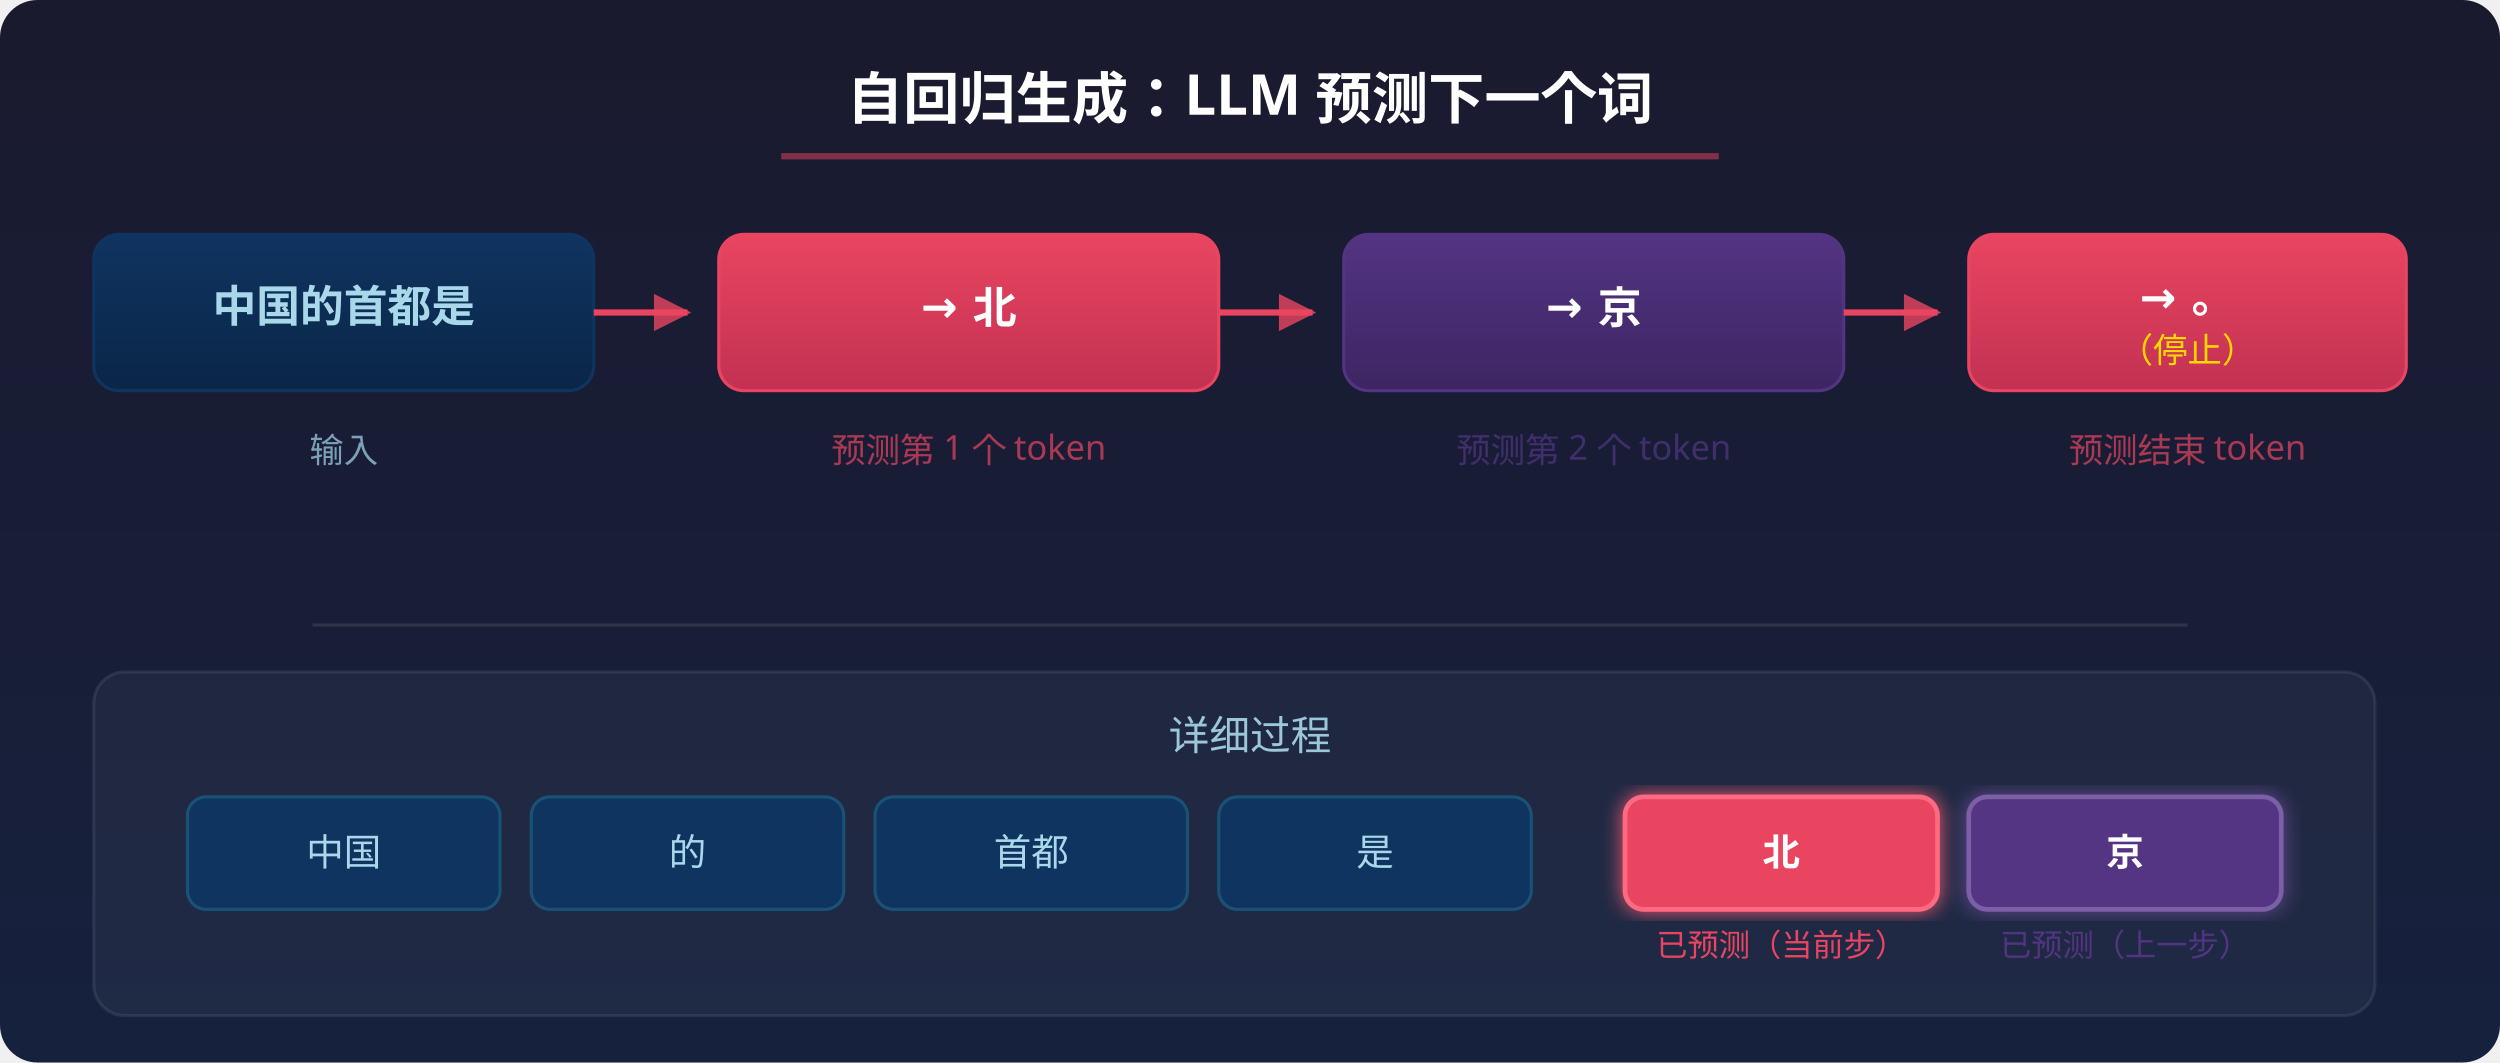
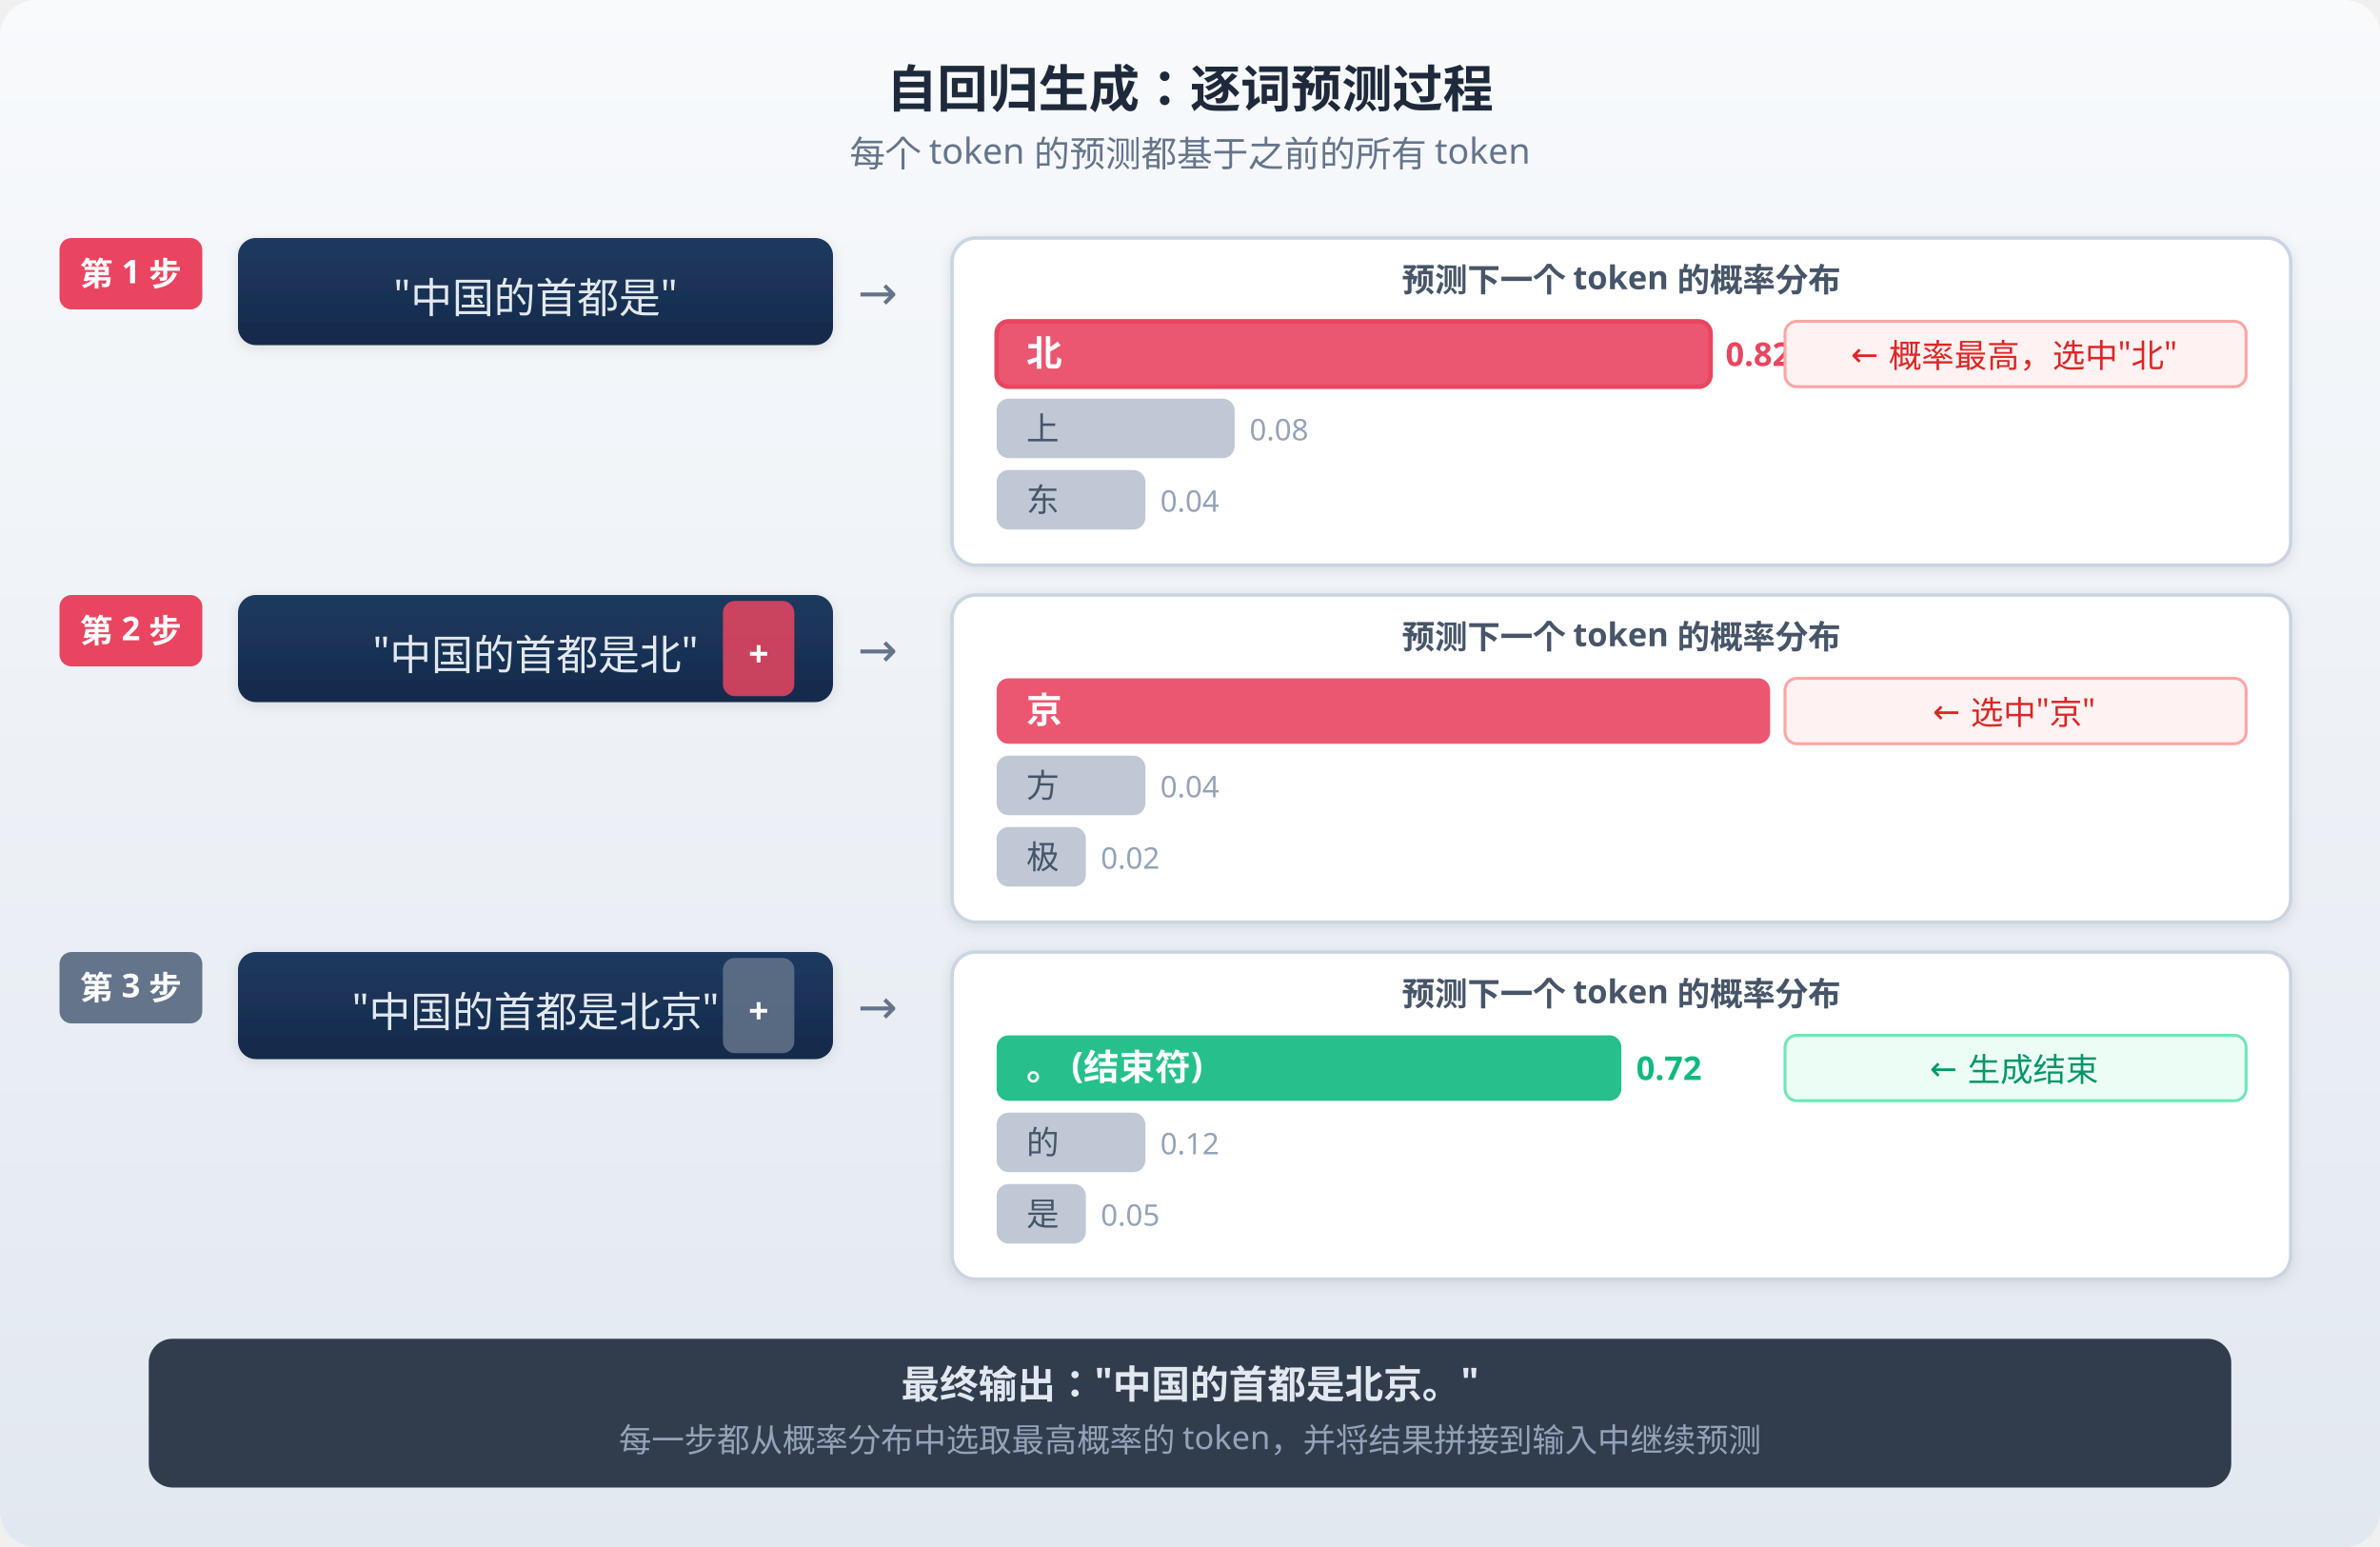
- <svg xmlns="http://www.w3.org/2000/svg" viewBox="0 0 800 340" font-family="'PingFang SC', 'Microsoft YaHei', sans-serif">
+ <svg xmlns="http://www.w3.org/2000/svg" viewBox="0 0 800 520" width="800" height="520" font-family="'PingFang SC', 'Microsoft YaHei', 'Segoe UI', sans-serif">
  <defs>
    <linearGradient id="bg" x1="0" y1="0" x2="0" y2="1">
-       <stop offset="0%" stop-color="#1a1a2e" />
-       <stop offset="100%" stop-color="#16213e" />
+       <stop offset="0%" stop-color="#f8fafc" />
+       <stop offset="100%" stop-color="#e2e8f0" />
    </linearGradient>
-     <linearGradient id="box1" x1="0" y1="0" x2="0" y2="1">
+     <linearGradient id="contextGrad" x1="0" y1="0" x2="0" y2="1">
+       <stop offset="0%" stop-color="#1e3a5f" />
+       <stop offset="100%" stop-color="#15294a" />
+     </linearGradient>
+     <linearGradient id="predGrad" x1="0" y1="0" x2="0" y2="1">
      <stop offset="0%" stop-color="#e94560" />
      <stop offset="100%" stop-color="#c23152" />
    </linearGradient>
-     <linearGradient id="box2" x1="0" y1="0" x2="0" y2="1">
-       <stop offset="0%" stop-color="#0f3460" />
-       <stop offset="100%" stop-color="#0a2647" />
-     </linearGradient>
-     <linearGradient id="box3" x1="0" y1="0" x2="0" y2="1">
-       <stop offset="0%" stop-color="#533483" />
-       <stop offset="100%" stop-color="#3d2563" />
-     </linearGradient>
-     <linearGradient id="box4" x1="0" y1="0" x2="0" y2="1">
-       <stop offset="0%" stop-color="#e94560" />
-       <stop offset="100%" stop-color="#c23152" />
-     </linearGradient>
-     <filter id="glow">
-       <feGaussianBlur stdDeviation="3" result="blur" />
-       <feMerge>
-         <feMergeNode in="blur" />
-         <feMergeNode in="SourceGraphic" />
-       </feMerge>
+     <filter id="shadow" x="-2" y="-2" width="4" height="4">
+       <feDropShadow dx="0" dy="1" stdDeviation="2" flood-color="#000" flood-opacity="0.1" />
    </filter>
-     <marker id="arrow" viewBox="0 0 10 10" refX="9" refY="5" markerWidth="6" markerHeight="6" orient="auto">
-       <path d="M 0 0 L 10 5 L 0 10 z" fill="#e94560" opacity="0.8" />
-     </marker>
  </defs>
-   <rect width="800" height="340" fill="url(#bg)" rx="12" />
-   <text x="400" y="38" text-anchor="middle" fill="#ffffff" font-size="18" font-weight="bold">自回归生成：LLM 预测下一个词</text>
-   <line x1="250" y1="50" x2="550" y2="50" stroke="#e94560" stroke-width="2" opacity="0.5" />
-   <rect x="30" y="75" width="160" height="50" rx="8" fill="url(#box2)" stroke="#0f3460" stroke-width="1" />
-   <text x="110" y="103" text-anchor="middle" fill="#a8d8ea" font-size="14" font-weight="bold">中国的首都是</text>
-   <line x1="190" y1="100" x2="220" y2="100" stroke="#e94560" stroke-width="2" marker-end="url(#arrow)" />
-   <rect x="230" y="75" width="160" height="50" rx="8" fill="url(#box1)" stroke="#e94560" stroke-width="1" />
-   <text x="310" y="103" text-anchor="middle" fill="#ffffff" font-size="14" font-weight="bold">→ 北</text>
-   <line x1="390" y1="100" x2="420" y2="100" stroke="#e94560" stroke-width="2" marker-end="url(#arrow)" />
-   <rect x="430" y="75" width="160" height="50" rx="8" fill="url(#box3)" stroke="#533483" stroke-width="1" />
-   <text x="510" y="103" text-anchor="middle" fill="#ffffff" font-size="14" font-weight="bold">→ 京</text>
-   <line x1="590" y1="100" x2="620" y2="100" stroke="#e94560" stroke-width="2" marker-end="url(#arrow)" />
-   <rect x="630" y="75" width="140" height="50" rx="8" fill="url(#box4)" stroke="#e94560" stroke-width="1" />
-   <text x="700" y="100" text-anchor="middle" fill="#ffffff" font-size="14" font-weight="bold">→ 。</text>
-   <text x="700" y="116" text-anchor="middle" fill="#ffd700" font-size="11">（停止）</text>
-   <text x="110" y="148" text-anchor="middle" fill="#a8d8ea" font-size="11" opacity="0.7">输入</text>
-   <text x="310" y="148" text-anchor="middle" fill="#e94560" font-size="11" opacity="0.7">预测第 1 个 token</text>
-   <text x="510" y="148" text-anchor="middle" fill="#533483" font-size="11" opacity="0.7">预测第 2 个 token</text>
-   <text x="700" y="148" text-anchor="middle" fill="#e94560" font-size="11" opacity="0.7">预测结束 token</text>
-   <g transform="translate(0, 180)">
-     <line x1="100" y1="20" x2="700" y2="20" stroke="#ffffff" stroke-width="1" opacity="0.1" />
-     <rect x="30" y="35" width="730" height="110" rx="10" fill="#ffffff" fill-opacity="0.04" stroke="#ffffff" stroke-opacity="0.08" stroke-width="1" />
-     <text x="400" y="60" text-anchor="middle" fill="#a8d8ea" font-size="13" opacity="0.9">详细过程</text>
-     <rect x="60" y="75" width="100" height="36" rx="6" fill="#0f3460" stroke="#1a5276" stroke-width="1" />
-     <text x="110" y="97" text-anchor="middle" fill="#a8d8ea" font-size="12">中国</text>
-     <rect x="170" y="75" width="100" height="36" rx="6" fill="#0f3460" stroke="#1a5276" stroke-width="1" />
-     <text x="220" y="97" text-anchor="middle" fill="#a8d8ea" font-size="12">的</text>
-     <rect x="280" y="75" width="100" height="36" rx="6" fill="#0f3460" stroke="#1a5276" stroke-width="1" />
-     <text x="330" y="97" text-anchor="middle" fill="#a8d8ea" font-size="12">首都</text>
-     <rect x="390" y="75" width="100" height="36" rx="6" fill="#0f3460" stroke="#1a5276" stroke-width="1" />
-     <text x="440" y="97" text-anchor="middle" fill="#a8d8ea" font-size="12">是</text>
-     <rect x="520" y="75" width="100" height="36" rx="6" fill="#e94560" stroke="#ff6b81" stroke-width="1.5" filter="url(#glow)" />
-     <text x="570" y="97" text-anchor="middle" fill="#ffffff" font-size="12" font-weight="bold">北</text>
-     <rect x="630" y="75" width="100" height="36" rx="6" fill="#533483" stroke="#7b5ea7" stroke-width="1.5" filter="url(#glow)" />
-     <text x="680" y="97" text-anchor="middle" fill="#ffffff" font-size="12" font-weight="bold">京</text>
-     <text x="570" y="126" text-anchor="middle" fill="#e94560" font-size="10">已预测（当前步）</text>
-     <text x="680" y="126" text-anchor="middle" fill="#533483" font-size="10">已预测（上一步）</text>
+   <rect width="800" height="520" fill="url(#bg)" rx="12" />
+   <text x="400" y="36" text-anchor="middle" font-size="17" font-weight="bold" fill="#1e293b">自回归生成：逐词预测过程</text>
+   <text x="400" y="56" text-anchor="middle" font-size="12" fill="#64748b">每个 token 的预测都基于之前的所有 token</text>
+   <g transform="translate(0, 80)">
+     <rect x="20" y="0" width="48" height="24" rx="4" fill="#e94560" />
+     <text x="44" y="16" text-anchor="middle" fill="#fff" font-size="11" font-weight="bold">第 1 步</text>
+     <rect x="80" y="0" width="200" height="36" rx="6" fill="url(#contextGrad)" filter="url(#shadow)" />
+     <text x="180" y="24" text-anchor="middle" fill="#e2e8f0" font-size="14">"中国的首都是"</text>
+     <text x="295" y="24" text-anchor="middle" fill="#64748b" font-size="16">→</text>
+     <rect x="320" y="0" width="450" height="110" rx="8" fill="#fff" stroke="#cbd5e1" stroke-width="1.2" filter="url(#shadow)" />
+     <text x="545" y="18" text-anchor="middle" font-size="11" font-weight="bold" fill="#475569">预测下一个 token 的概率分布</text>
+     <rect x="335" y="28" width="240" height="22" rx="4" fill="#e94560" opacity="0.9" />
+     <rect x="335" y="28" width="240" height="22" rx="4" fill="none" stroke="#e94560" stroke-width="1.5" />
+     <text x="345" y="43" font-size="12" fill="#fff" font-weight="bold">北</text>
+     <text x="580" y="43" font-size="11" fill="#e94560" font-weight="bold">0.82</text>
+     <rect x="335" y="54" width="80" height="20" rx="4" fill="#94a3b8" opacity="0.6" />
+     <text x="345" y="68" font-size="11" fill="#475569">上</text>
+     <text x="420" y="68" font-size="10" fill="#94a3b8">0.08</text>
+     <rect x="335" y="78" width="50" height="20" rx="4" fill="#94a3b8" opacity="0.6" />
+     <text x="345" y="92" font-size="11" fill="#475569">东</text>
+     <text x="390" y="92" font-size="10" fill="#94a3b8">0.04</text>
+     <rect x="600" y="28" width="155" height="22" rx="4" fill="#fef2f2" stroke="#fca5a5" stroke-width="1" />
+     <text x="677" y="43" text-anchor="middle" font-size="11" fill="#dc2626">← 概率最高，选中"北"</text>
  </g>
+   <g transform="translate(0, 200)">
+     <rect x="20" y="0" width="48" height="24" rx="4" fill="#e94560" />
+     <text x="44" y="16" text-anchor="middle" fill="#fff" font-size="11" font-weight="bold">第 2 步</text>
+     <rect x="80" y="0" width="200" height="36" rx="6" fill="url(#contextGrad)" filter="url(#shadow)" />
+     <text x="180" y="24" text-anchor="middle" fill="#e2e8f0" font-size="14">"中国的首都是北"</text>
+     <rect x="243" y="2" width="24" height="32" rx="4" fill="#e94560" opacity="0.85" />
+     <text x="255" y="24" text-anchor="middle" fill="#fff" font-size="12" font-weight="bold">+</text>
+     <text x="295" y="24" text-anchor="middle" fill="#64748b" font-size="16">→</text>
+     <rect x="320" y="0" width="450" height="110" rx="8" fill="#fff" stroke="#cbd5e1" stroke-width="1.2" filter="url(#shadow)" />
+     <text x="545" y="18" text-anchor="middle" font-size="11" font-weight="bold" fill="#475569">预测下一个 token 的概率分布</text>
+     <rect x="335" y="28" width="260" height="22" rx="4" fill="#e94560" opacity="0.9" />
+     <text x="345" y="43" font-size="12" fill="#fff" font-weight="bold">京</text>
+     <text x="600" y="43" font-size="11" fill="#e94560" font-weight="bold">0.91</text>
+     <rect x="335" y="54" width="50" height="20" rx="4" fill="#94a3b8" opacity="0.6" />
+     <text x="345" y="68" font-size="11" fill="#475569">方</text>
+     <text x="390" y="68" font-size="10" fill="#94a3b8">0.04</text>
+     <rect x="335" y="78" width="30" height="20" rx="4" fill="#94a3b8" opacity="0.6" />
+     <text x="345" y="92" font-size="11" fill="#475569">极</text>
+     <text x="370" y="92" font-size="10" fill="#94a3b8">0.02</text>
+     <rect x="600" y="28" width="155" height="22" rx="4" fill="#fef2f2" stroke="#fca5a5" stroke-width="1" />
+     <text x="677" y="43" text-anchor="middle" font-size="11" fill="#dc2626">← 选中"京"</text>
+   </g>
+   <g transform="translate(0, 320)">
+     <rect x="20" y="0" width="48" height="24" rx="4" fill="#64748b" />
+     <text x="44" y="16" text-anchor="middle" fill="#fff" font-size="11" font-weight="bold">第 3 步</text>
+     <rect x="80" y="0" width="200" height="36" rx="6" fill="url(#contextGrad)" filter="url(#shadow)" />
+     <text x="180" y="24" text-anchor="middle" fill="#e2e8f0" font-size="14">"中国的首都是北京"</text>
+     <rect x="243" y="2" width="24" height="32" rx="4" fill="#64748b" opacity="0.85" />
+     <text x="255" y="24" text-anchor="middle" fill="#fff" font-size="12" font-weight="bold">+</text>
+     <text x="295" y="24" text-anchor="middle" fill="#64748b" font-size="16">→</text>
+     <rect x="320" y="0" width="450" height="110" rx="8" fill="#fff" stroke="#cbd5e1" stroke-width="1.2" filter="url(#shadow)" />
+     <text x="545" y="18" text-anchor="middle" font-size="11" font-weight="bold" fill="#475569">预测下一个 token 的概率分布</text>
+     <rect x="335" y="28" width="210" height="22" rx="4" fill="#10b981" opacity="0.9" />
+     <text x="345" y="43" font-size="12" fill="#fff" font-weight="bold">。 (结束符)</text>
+     <text x="550" y="43" font-size="11" fill="#10b981" font-weight="bold">0.72</text>
+     <rect x="335" y="54" width="50" height="20" rx="4" fill="#94a3b8" opacity="0.6" />
+     <text x="345" y="68" font-size="11" fill="#475569">的</text>
+     <text x="390" y="68" font-size="10" fill="#94a3b8">0.12</text>
+     <rect x="335" y="78" width="30" height="20" rx="4" fill="#94a3b8" opacity="0.6" />
+     <text x="345" y="92" font-size="11" fill="#475569">是</text>
+     <text x="370" y="92" font-size="10" fill="#94a3b8">0.05</text>
+     <rect x="600" y="28" width="155" height="22" rx="4" fill="#ecfdf5" stroke="#6ee7b7" stroke-width="1" />
+     <text x="677" y="43" text-anchor="middle" font-size="11" fill="#059669">← 生成结束</text>
+   </g>
+   <rect x="50" y="450" width="700" height="50" rx="8" fill="#1e293b" opacity="0.9" />
+   <text x="400" y="470" text-anchor="middle" font-size="13" font-weight="bold" fill="#e2e8f0">最终输出："中国的首都是北京。"</text>
+   <text x="400" y="488" text-anchor="middle" font-size="11" fill="#94a3b8">每一步都从概率分布中选取最高概率的 token，并将结果拼接到输入中继续预测</text>
</svg>
